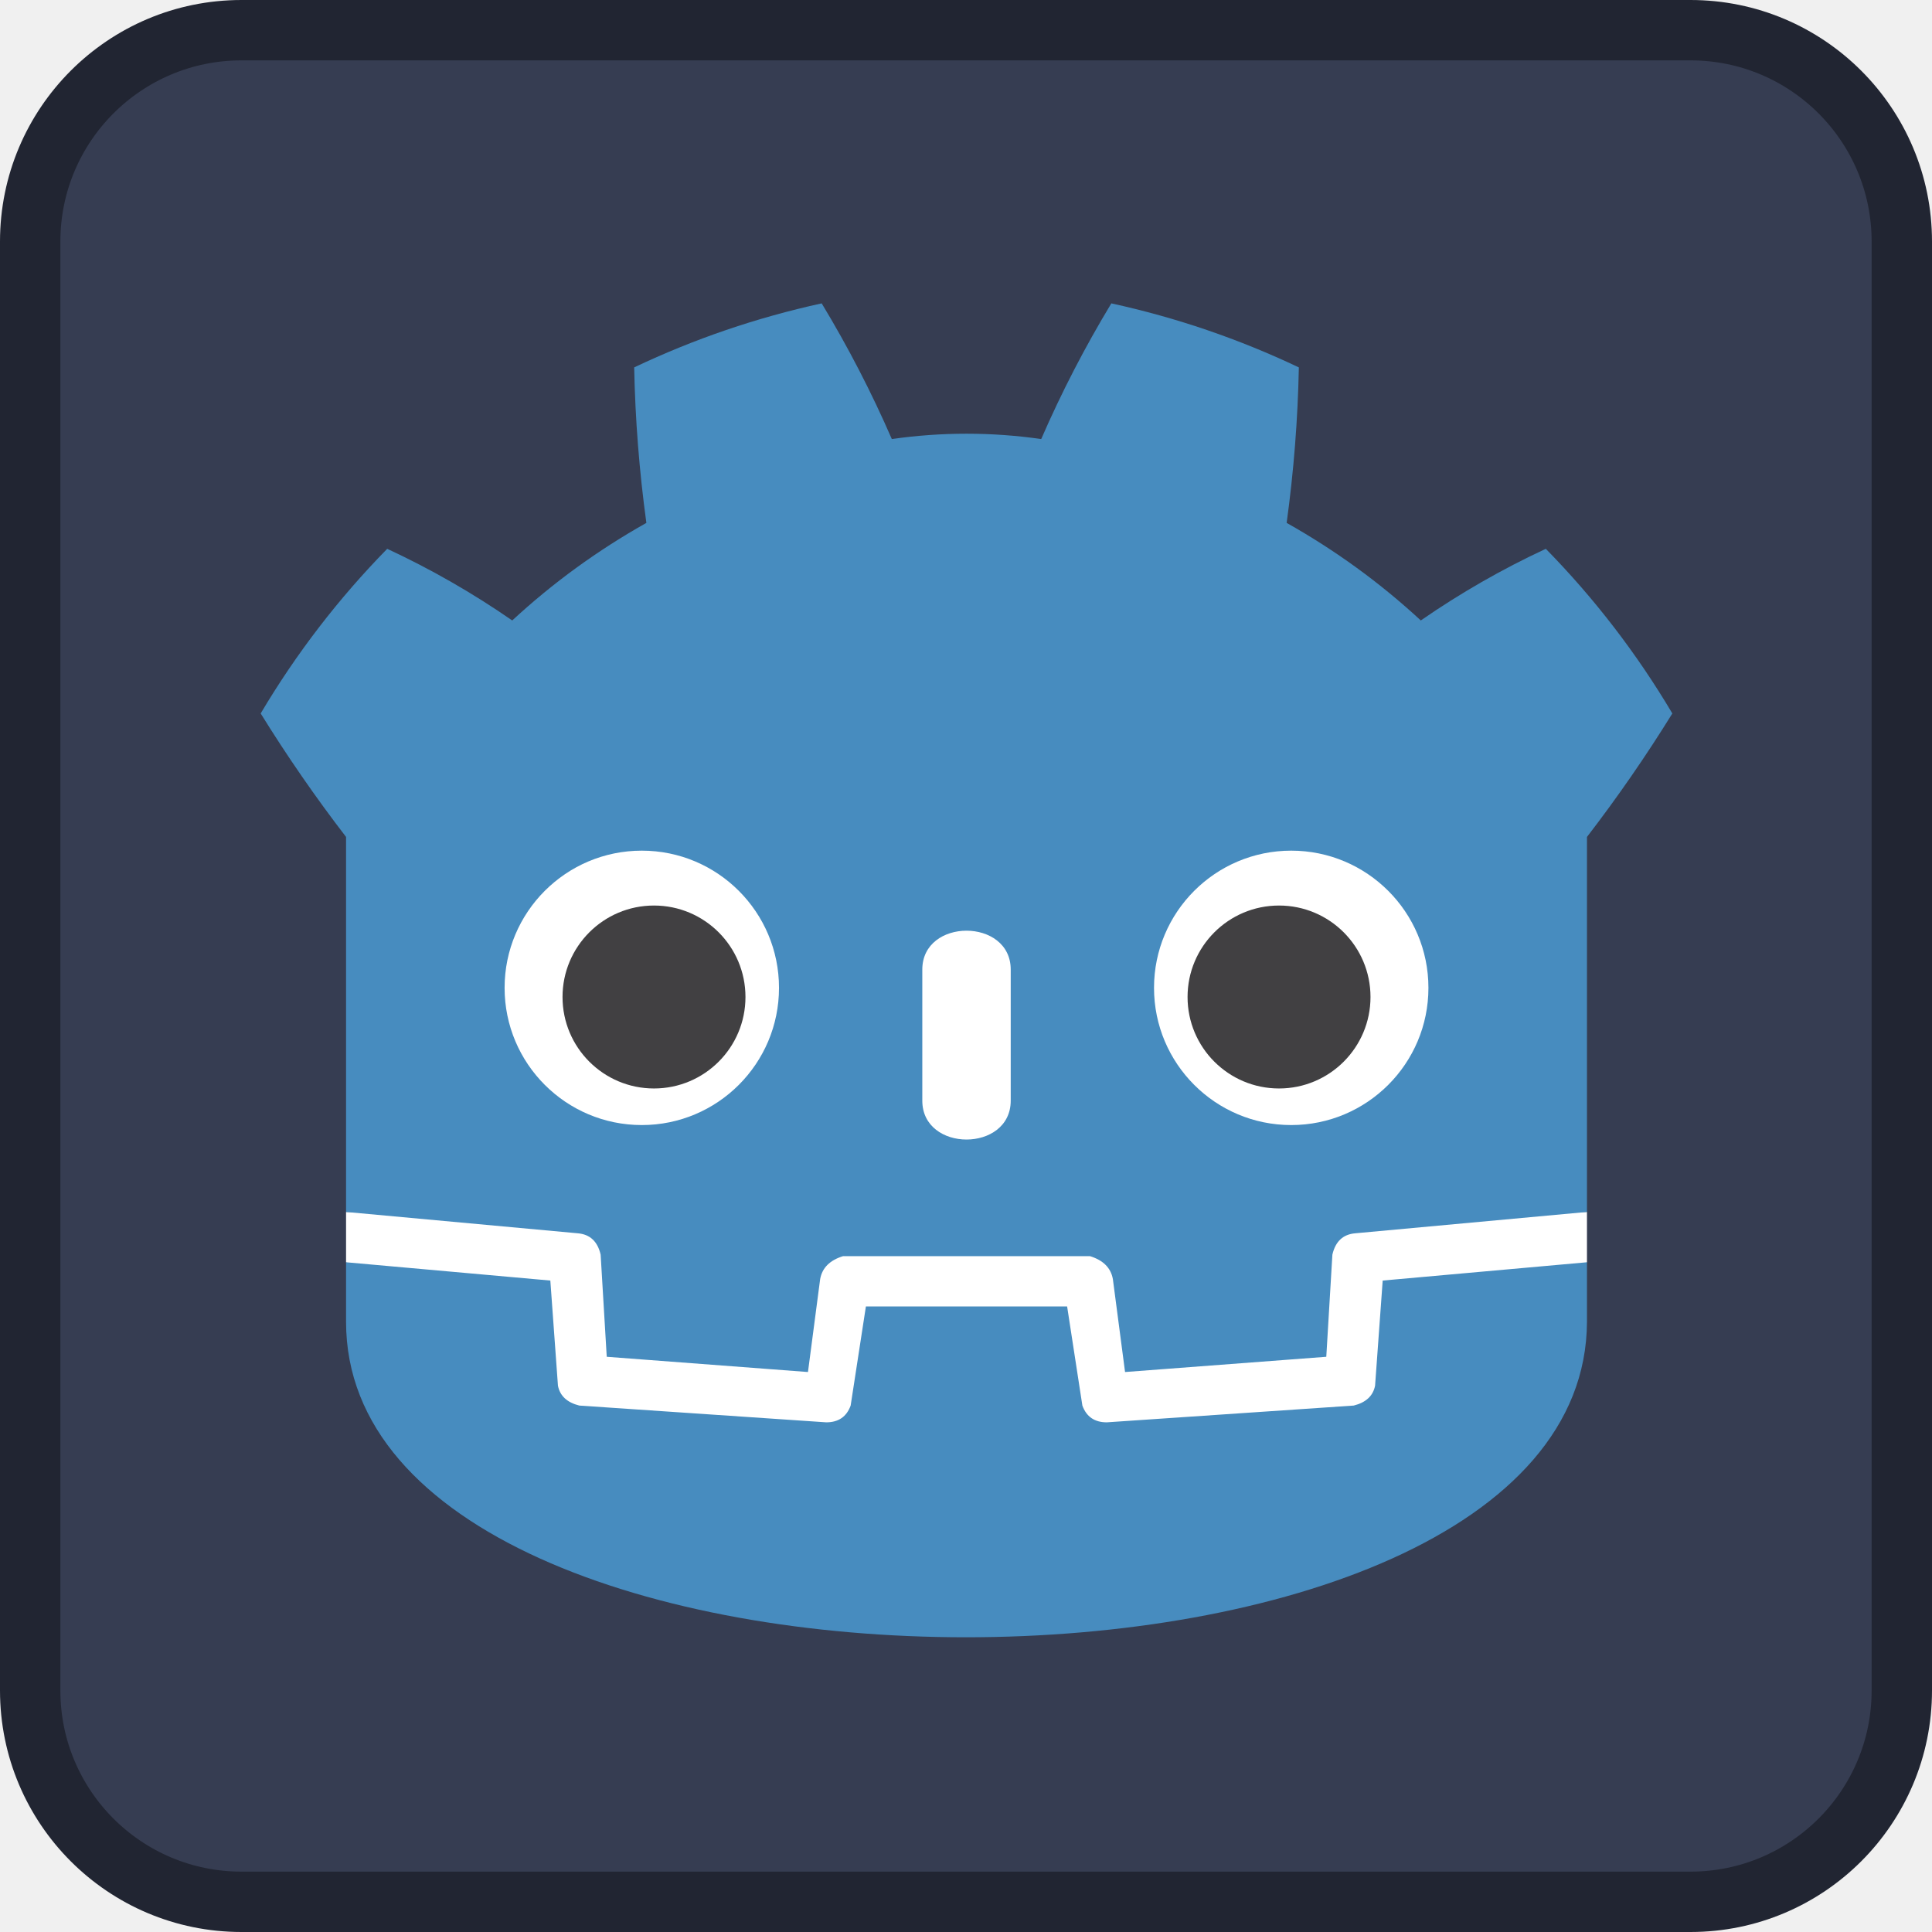
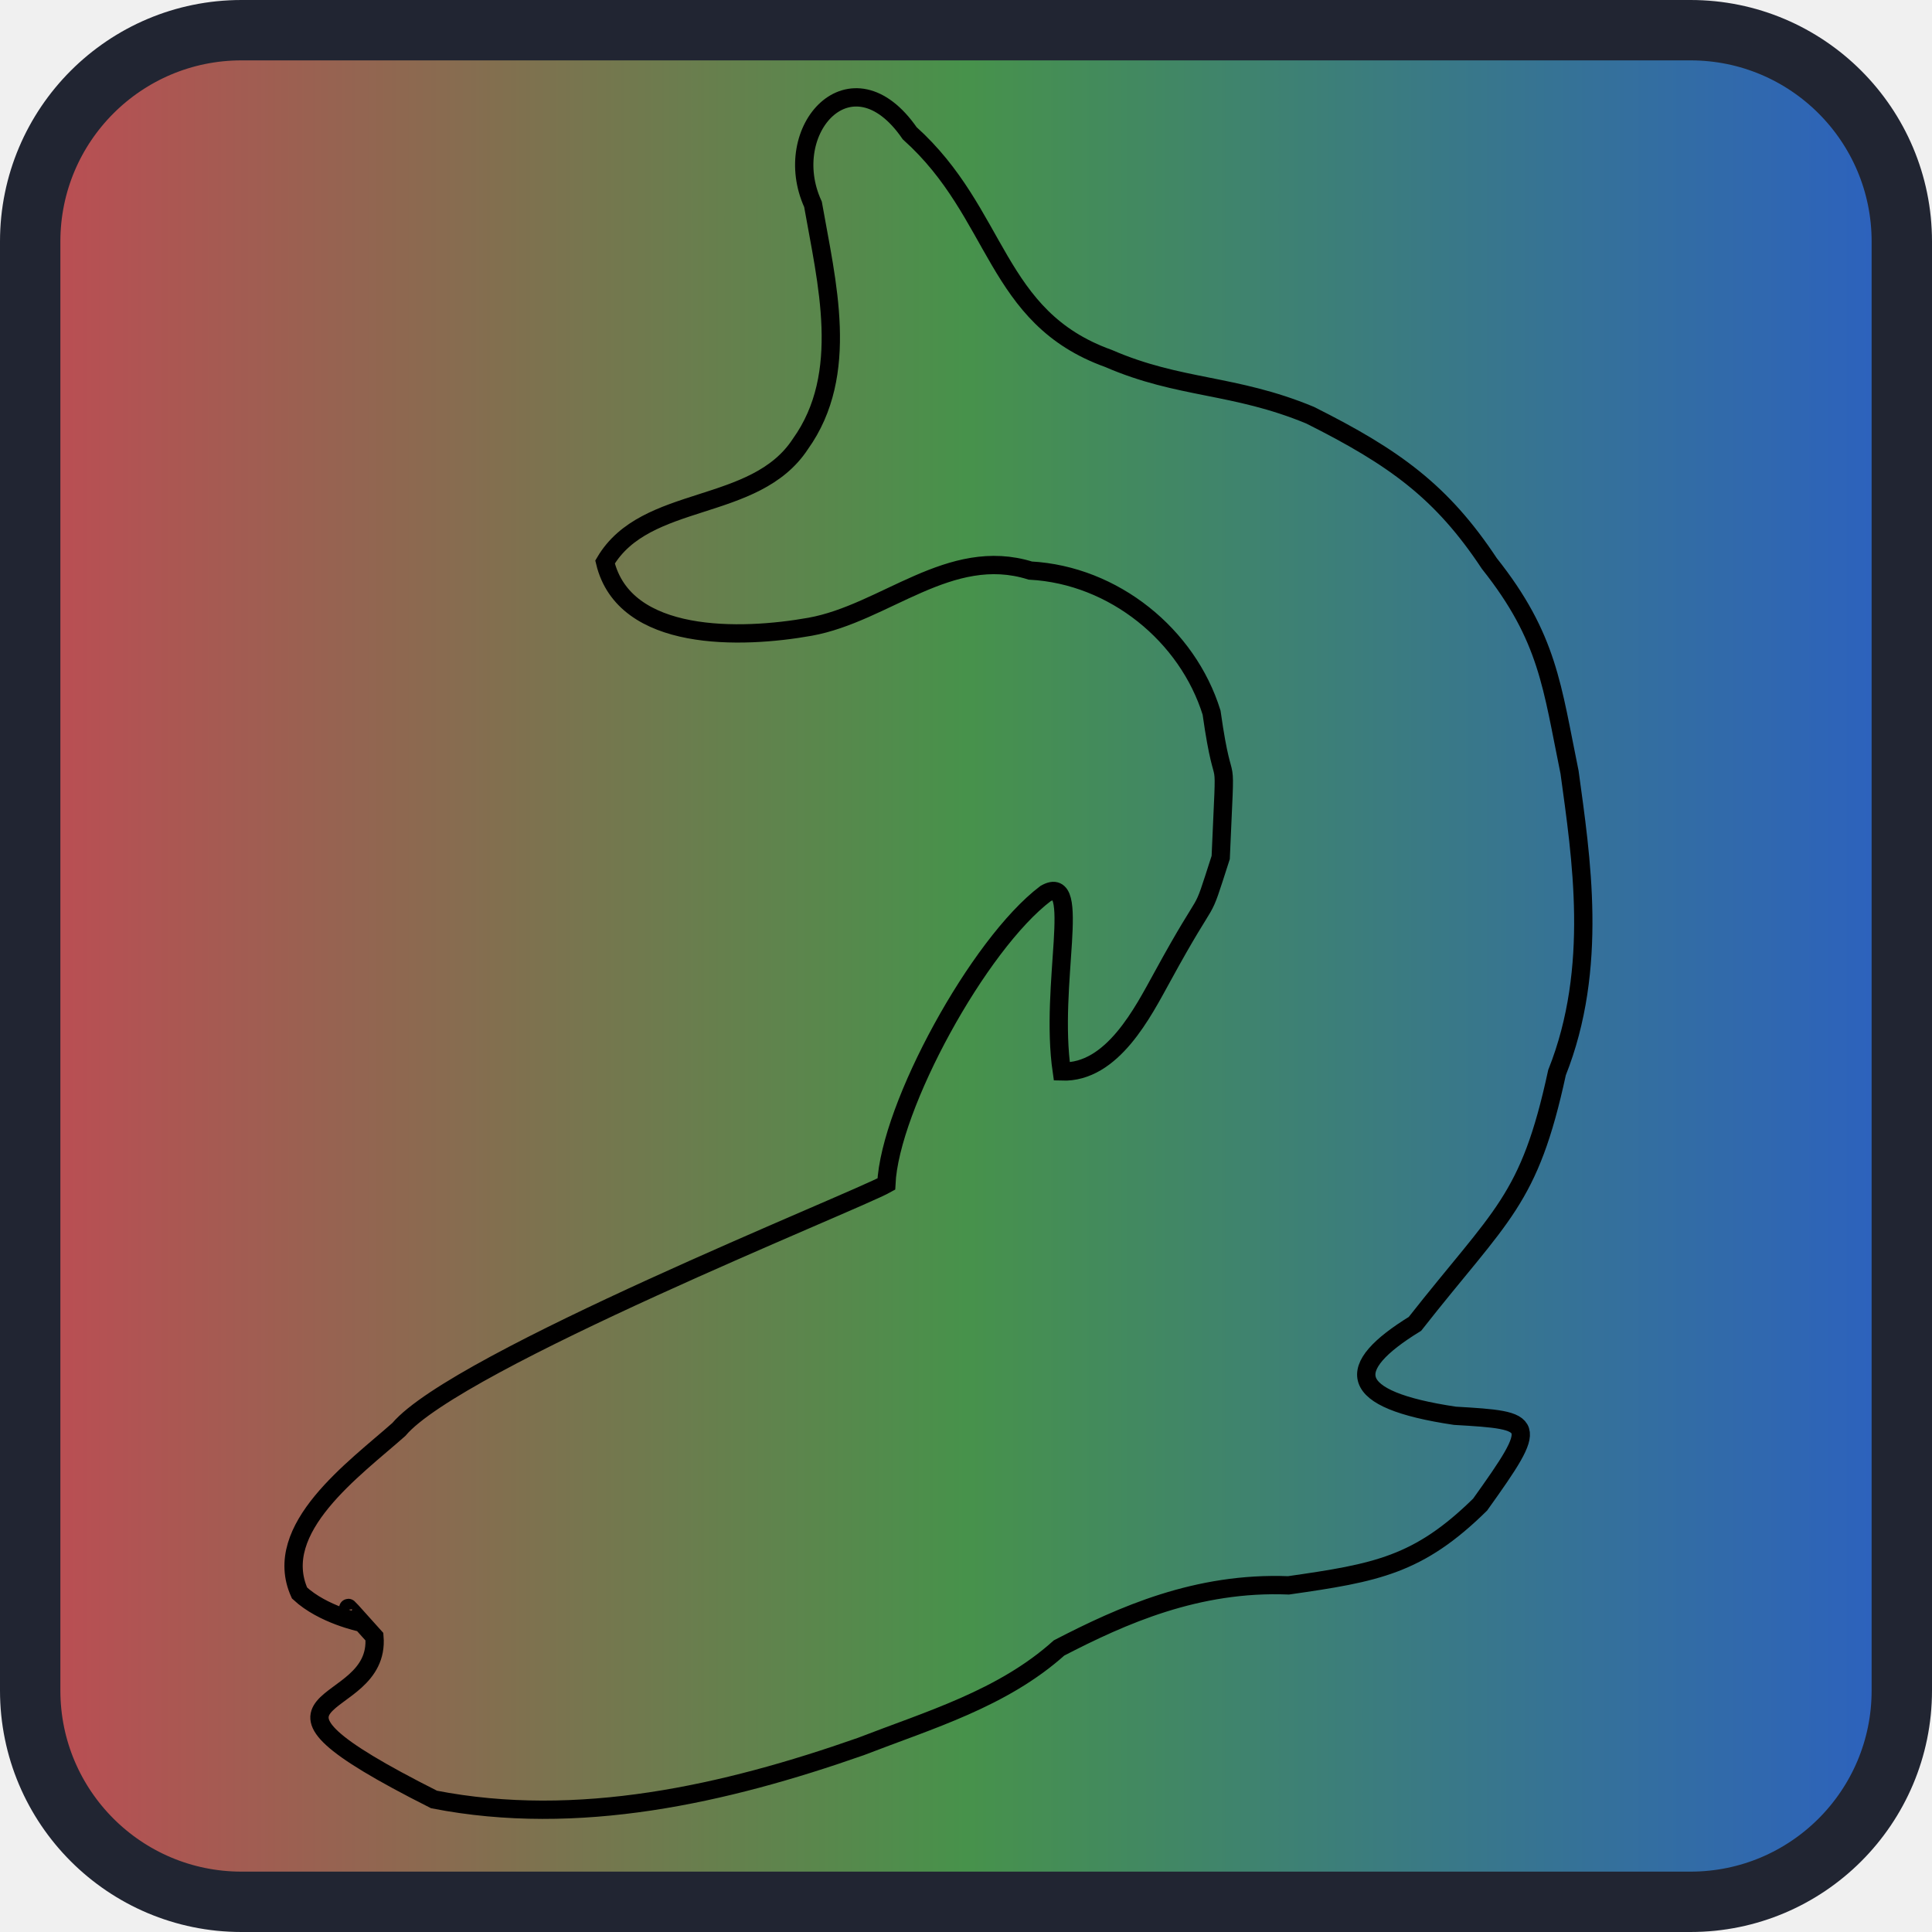
- <svg xmlns="http://www.w3.org/2000/svg" width="128" height="128">
-   <rect width="124" height="124" x="2" y="2" fill="#363d52" stroke="#212532" stroke-width="4" rx="14" />
-   <g fill="#fff" transform="translate(12.322 12.322)scale(.101)">
-     <path d="M105 673v33q407 354 814 0v-33z" />
-     <path fill="#478cbf" d="m105 673 152 14q12 1 15 14l4 67 132 10 8-61q2-11 15-15h162q13 4 15 15l8 61 132-10 4-67q3-13 15-14l152-14V427q30-39 56-81-35-59-83-108-43 20-82 47-40-37-88-64 7-51 8-102-59-28-123-42-26 43-46 89-49-7-98 0-20-46-46-89-64 14-123 42 1 51 8 102-48 27-88 64-39-27-82-47-48 49-83 108 26 42 56 81zm0 33v39c0 276 813 276 814 0v-39l-134 12-5 69q-2 10-14 13l-162 11q-12 0-16-11l-10-65H446l-10 65q-4 11-16 11l-162-11q-12-3-14-13l-5-69z" />
-     <path d="M483 600c0 34 58 34 58 0v-86c0-34-58-34-58 0z" />
-     <circle cx="725" cy="526" r="90" />
-     <circle cx="299" cy="526" r="90" />
-   </g>
-   <g fill="#414042" transform="translate(12.322 12.322)scale(.101)">
-     <circle cx="307" cy="532" r="60" />
-     <circle cx="717" cy="532" r="60" />
-   </g>
+ <svg xmlns="http://www.w3.org/2000/svg" xmlns:xlink="http://www.w3.org/1999/xlink" width="128" height="128" version="1.1" id="svg6">
+   <defs id="defs6">
+     <linearGradient id="linearGradient11">
+       <stop style="stop-color:#c14a54;stop-opacity:1;" offset="0" id="stop12" />
+       <stop style="stop-color:#47924b;stop-opacity:1;" offset="0.5" id="stop14" />
+       <stop style="stop-color:#2b5fc4;stop-opacity:1;" offset="1" id="stop13" />
+     </linearGradient>
+     <pattern xlink:href="#ap108" preserveAspectRatio="xMidYMid" id="pattern6" patternTransform="matrix(0.1455374,0,0,0.1455374,2846.86,1291.976)" x="0" y="0" />
+     <pattern patternUnits="userSpaceOnUse" preserveAspectRatio="xMidYMid" width="377.875" height="195.949" patternTransform="translate(1180.003,543.2618) scale(0.2)" style="fill:#010000" id="ap108">
+       <path id="path19386" style="opacity:1;fill-opacity:1;stroke:none;stroke-width:9.005;stroke-linecap:round;stroke-dasharray:none;stroke-opacity:1;paint-order:markers fill stroke" d="m 0,0 v 2.214 c 4.459,0 7.992,3.532 7.992,7.991 0,2.335 -0.976,4.406 -2.539,5.855 C 3.648,15.955 1.831,15.901 0,15.901 v 8.515 C 36.118,24.419 66.834,47.291 78.527,79.309 54.307,83.503 33.284,97.075 19.31,116.139 13.081,114.807 6.622,114.101 0,114.101 v 8.515 c 36.057,0 66.73,22.754 78.467,54.707 -3.477,0.605 -6.888,1.399 -10.222,2.379 C 57.609,152.387 31.038,132.981 0,132.981 v 8.531 c 27.393,0 50.756,16.96 60.198,40.965 -3.245,1.289 -6.402,2.753 -9.457,4.384 C 42.931,166.435 23.134,151.883 0,151.883 v 8.531 c 20.113,1.2e-4 37.142,12.887 43.306,30.875 -2.202,1.454 -4.316,3.03 -6.383,4.659 H 52.102 c 12.45,-7.227 26.915,-11.379 42.37,-11.379 15.447,0 29.897,4.157 42.342,11.379 h 15.228 c -11.869,-9.369 -26.051,-15.929 -41.56,-18.627 11.749,-31.915 42.41,-54.701 78.455,-54.701 36.039,0 66.695,22.78 78.45,54.685 -15.548,2.688 -29.768,9.254 -41.665,18.643 h 15.234 c 12.445,-7.222 26.895,-11.379 42.342,-11.379 15.458,0 29.923,4.149 42.375,11.379 h 15.168 c -2.038,-1.608 -4.12,-3.162 -6.29,-4.599 6.147,-18.02 23.188,-30.936 43.323,-30.936 v -8.531 c -23.153,1.2e-4 -42.967,14.575 -50.763,35.028 -3.054,-1.636 -6.206,-3.108 -9.451,-4.401 9.433,-24.024 32.808,-40.999 60.214,-40.999 v -8.531 c -31.048,0 -57.627,19.419 -68.255,46.748 -3.332,-0.983 -6.741,-1.782 -10.217,-2.39 11.732,-31.962 42.409,-54.723 78.472,-54.723 v -8.515 c -6.655,0 -13.146,0.715 -19.403,2.06 -13.95,-19.048 -34.939,-32.618 -59.124,-36.835 11.693,-32.02 42.409,-54.906 78.527,-54.911 v -8.515 c -1.83,2.27e-4 -3.649,0.054 -5.452,0.159 -1.563,-1.448 -2.539,-3.52 -2.539,-5.855 0,-4.459 3.532,-7.991 7.991,-7.991 V 0 h -12.926 c -2.232,2.816 -3.58,6.361 -3.58,10.206 0,2.461 0.551,4.807 1.531,6.912 -1.533,0.251 -3.053,0.539 -4.56,0.865 C 356.075,14.905 353.626,11.971 351.009,9.198 351.129,5.943 351.846,2.854 353.014,0 h -8.999 c -0.203,0.669 -0.41,1.337 -0.573,2.021 C 342.618,1.323 341.756,0.67 340.908,0 h -15.168 c 9.094,5.294 17.12,12.219 23.65,20.4 -3.85,1.252 -7.593,2.745 -11.202,4.472 C 324.993,9.862 305.766,0.296 284.318,0 h -2.032 C 260.866,0.294 241.659,9.832 228.46,24.806 224.849,23.086 221.103,21.596 217.252,20.35 223.774,12.19 231.787,5.283 240.863,0 h -15.195 c -6.557,5.185 -12.423,11.208 -17.387,17.944 -6.239,-1.336 -12.709,-2.043 -19.343,-2.043 -6.669,0 -13.173,0.715 -19.442,2.065 C 164.53,11.221 158.66,5.191 152.098,0 h -15.19 c 9.086,5.288 17.106,12.201 23.633,20.373 -3.85,1.249 -7.593,2.748 -11.202,4.472 C 136.144,9.849 116.927,0.296 95.491,0 H 93.453 C 72.02,0.296 52.804,9.847 39.605,24.839 35.994,23.116 32.259,21.621 28.408,20.373 34.934,12.202 42.956,5.288 52.041,0 H 36.862 C 36.045,0.646 35.212,1.272 34.417,1.944 34.258,1.285 34.056,0.644 33.861,0 h -9.005 c 1.156,2.822 1.873,5.872 2.005,9.087 -2.651,2.8 -5.132,5.761 -7.424,8.873 -1.475,-0.317 -2.966,-0.597 -4.467,-0.843 0.981,-2.107 1.537,-4.449 1.537,-6.912 C 16.506,6.361 15.158,2.816 12.926,0 Z m 94.472,8.592 c 18.609,0 35.352,7.853 47.112,20.428 -3.541,2.129 -6.928,4.49 -10.139,7.061 -9.478,-9.472 -22.549,-15.35 -36.972,-15.35 -14.416,0 -27.486,5.869 -36.967,15.333 C 54.293,33.493 50.907,31.137 47.365,29.008 59.129,16.44 75.867,8.592 94.472,8.592 Z m 188.828,0 c 18.626,0 35.383,7.867 47.145,20.461 -3.541,2.132 -6.929,4.492 -10.139,7.066 -9.481,-9.493 -22.564,-15.388 -37.005,-15.388 -14.398,0 -27.45,5.857 -36.928,15.3 -3.215,-2.569 -6.606,-4.928 -10.15,-7.055 11.762,-12.55 28.49,-20.384 47.079,-20.384 z m -94.361,15.823 c 36.121,0 66.843,22.834 78.533,54.878 -3.477,0.598 -6.893,1.384 -10.228,2.357 -10.596,-27.394 -37.21,-46.869 -68.305,-46.869 -31.105,0 -57.727,19.489 -68.316,46.897 -3.334,-0.977 -6.745,-1.767 -10.222,-2.368 11.685,-32.052 42.411,-54.894 78.538,-54.894 z m -94.466,4.929 c 11.894,0 22.655,4.725 30.529,12.398 -2.644,2.551 -5.132,5.263 -7.457,8.113 -5.932,-5.896 -14.082,-9.561 -23.071,-9.561 -8.98,0 -17.126,3.66 -23.06,9.545 -2.325,-2.85 -4.818,-5.555 -7.463,-8.107 7.876,-7.666 18.635,-12.387 30.523,-12.387 z m 188.828,0 c 11.916,0 22.695,4.743 30.573,12.442 -2.643,2.554 -5.134,5.26 -7.457,8.113 -5.935,-5.921 -14.103,-9.605 -23.115,-9.605 -8.957,0 -17.081,3.642 -23.011,9.501 -2.328,-2.848 -4.821,-5.557 -7.468,-8.107 7.872,-7.642 18.613,-12.343 30.479,-12.343 z m -94.361,13.967 c 27.444,0 50.845,17.021 60.253,41.098 -3.248,1.283 -6.404,2.742 -9.462,4.367 -7.779,-20.488 -27.612,-35.094 -50.791,-35.094 -23.195,7.6e-5 -43.04,14.627 -50.807,35.138 -3.057,-1.63 -6.215,-3.092 -9.462,-4.379 9.399,-24.095 32.813,-41.131 60.27,-41.131 z m -94.466,5.601 c 7.122,0 13.487,3.055 17.9,7.92 -2.18,3.253 -4.162,6.651 -5.921,10.178 -2.24,-4.367 -6.776,-7.397 -11.979,-7.397 -5.196,0 -9.737,3.022 -11.985,7.38 -1.757,-3.528 -3.73,-6.926 -5.91,-10.178 4.416,-4.856 10.78,-7.903 17.894,-7.903 z m 188.828,0 c 7.15,0 13.535,3.082 17.949,7.98 -2.183,3.265 -4.162,6.675 -5.921,10.217 -2.221,-4.42 -6.787,-7.496 -12.029,-7.496 -5.156,0 -9.664,2.977 -11.929,7.281 -1.757,-3.512 -3.734,-6.895 -5.91,-10.134 4.414,-4.822 10.753,-7.848 17.839,-7.848 z m -94.361,13.301 c 20.152,1.14e-4 37.205,12.937 43.339,30.98 -3.099,2.038 -6.073,4.254 -8.9,6.637 -3.702,-15.59 -17.744,-27.252 -34.439,-27.252 -16.723,0 -30.787,11.7 -34.461,27.329 -2.828,-2.389 -5.799,-4.615 -8.9,-6.659 6.117,-18.073 23.189,-31.035 43.361,-31.035 z m -94.466,6.02 c 2.731,0 4.852,2.138 4.852,4.869 0,2.605 -1.93,4.652 -4.478,4.836 -0.125,-5.29e-4 -0.249,-0.004 -0.375,-0.004 -0.125,0 -0.249,0.004 -0.375,0.004 -2.549,-0.184 -4.494,-2.231 -4.494,-4.836 0,-2.731 2.138,-4.869 4.869,-4.869 z m 188.828,0 c 2.731,0 4.852,2.138 4.852,4.869 0,2.605 -1.93,4.652 -4.478,4.836 -0.125,-5.29e-4 -0.249,-0.004 -0.375,-0.004 -0.125,0 -0.249,0.004 -0.375,0.004 -2.547,-0.186 -4.494,-2.232 -4.494,-4.836 0,-2.731 2.138,-4.869 4.869,-4.869 z m -94.361,12.882 c 14.553,0 26.33,11.436 26.866,25.853 -2.739,2.883 -5.299,5.94 -7.656,9.154 -1.464,-0.311 -2.945,-0.586 -4.434,-0.826 1.102,-2.208 1.729,-4.689 1.729,-7.309 0,-9.067 -7.439,-16.506 -16.506,-16.506 -9.067,0 -16.506,7.439 -16.506,16.506 0,2.617 0.618,5.102 1.718,7.309 -1.52,0.246 -3.027,0.529 -4.522,0.848 -2.331,-3.181 -4.856,-6.208 -7.562,-9.066 0.48,-14.469 12.282,-25.963 26.871,-25.963 z m -94.466,5.453 c 26.849,0 50.724,12.495 66.201,31.972 -3.854,1.242 -7.599,2.727 -11.213,4.445 -13.407,-15.314 -33.074,-25.01 -54.988,-25.01 -21.916,0 -41.587,9.699 -54.999,25.015 -3.61,-1.718 -7.348,-3.207 -11.197,-4.45 C 43.752,99.064 67.624,86.568 94.472,86.568 Z m 188.828,0 c 26.859,0 50.746,12.504 66.223,31.993 -3.85,1.247 -7.587,2.745 -11.197,4.467 -13.408,-15.339 -33.092,-25.054 -55.026,-25.054 -21.895,0 -41.549,9.68 -54.96,24.971 -3.615,-1.714 -7.36,-3.195 -11.213,-4.434 15.477,-19.46 39.338,-31.944 66.174,-31.944 z m -94.361,13.427 c 4.459,0 7.992,3.533 7.992,7.992 0,2.56 -1.171,4.805 -3.007,6.257 -1.651,-0.088 -3.311,-0.132 -4.984,-0.132 -1.672,0 -3.334,0.05 -4.984,0.138 -1.837,-1.451 -3.007,-3.701 -3.007,-6.262 0,-4.459 3.532,-7.992 7.991,-7.992 z m -94.466,6.598 c 18.67,0 35.462,7.903 47.228,20.549 -3.545,2.123 -6.935,4.479 -10.151,7.044 -9.486,-9.533 -22.601,-15.454 -37.077,-15.454 -14.479,0 -27.597,5.923 -37.088,15.46 -3.214,-2.565 -6.602,-4.921 -10.145,-7.044 11.77,-12.648 28.561,-20.554 47.233,-20.554 z m 188.828,0 c 18.692,0 35.504,7.92 47.272,20.593 -3.543,2.127 -6.932,4.486 -10.145,7.055 -9.491,-9.564 -22.624,-15.509 -37.127,-15.509 -14.448,0 -27.541,5.898 -37.028,15.399 -3.218,-2.563 -6.614,-4.913 -10.161,-7.033 11.768,-12.62 28.541,-20.505 47.189,-20.505 z M 94.472,127.346 c 11.943,0 22.746,4.762 30.628,12.491 -2.649,2.548 -5.144,5.254 -7.474,8.102 -5.938,-5.944 -14.122,-9.644 -23.154,-9.644 -9.034,0 -17.222,3.703 -23.165,9.649 -2.331,-2.847 -4.824,-5.553 -7.474,-8.102 7.886,-7.732 18.693,-12.497 30.639,-12.497 z m 188.828,0 c 11.974,0 22.801,4.787 30.688,12.552 -2.648,2.551 -5.14,5.258 -7.468,8.107 -5.944,-5.983 -14.155,-9.71 -23.22,-9.71 -8.998,0 -17.156,3.673 -23.093,9.578 -2.331,-2.843 -4.83,-5.547 -7.479,-8.091 7.881,-7.696 18.658,-12.436 30.573,-12.436 z M 94.472,146.915 c 7.16,0 13.556,3.086 17.971,7.997 -2.19,3.258 -4.182,6.66 -5.948,10.195 -2.223,-4.416 -6.784,-7.49 -12.023,-7.49 -5.24,0 -9.812,3.073 -12.04,7.49 -1.767,-3.532 -3.758,-6.933 -5.948,-10.189 4.419,-4.915 10.825,-8.003 17.988,-8.003 z m 188.828,0 c 7.199,0 13.626,3.122 18.043,8.08 -2.195,3.27 -4.191,6.685 -5.959,10.233 -2.199,-4.481 -6.797,-7.611 -12.084,-7.611 -5.192,0 -9.73,3.017 -11.979,7.369 -1.765,-3.518 -3.747,-6.908 -5.932,-10.151 4.417,-4.866 10.789,-7.92 17.911,-7.92 z m -188.828,19.321 c 2.731,0 4.852,2.138 4.852,4.869 0,2.605 -1.93,4.652 -4.478,4.836 -0.125,-5.3e-4 -0.249,-0.004 -0.375,-0.004 -0.125,0 -0.249,0.004 -0.375,0.004 -2.549,-0.184 -4.494,-2.231 -4.494,-4.836 0,-2.731 2.138,-4.869 4.869,-4.869 z m 188.828,0 c 2.731,0 4.852,2.138 4.852,4.869 0,2.605 -1.93,4.652 -4.478,4.836 -0.125,-5.3e-4 -0.249,-0.004 -0.375,-0.004 -0.125,0 -0.249,0.004 -0.375,0.004 -2.547,-0.186 -4.494,-2.232 -4.494,-4.836 0,-2.731 2.138,-4.869 4.869,-4.869 z M 0,170.779 v 8.537 c 11.258,0 20.829,6.86 24.845,16.633 h 8.999 C 29.431,181.419 15.94,170.779 0,170.779 Z m 377.875,0 c -15.94,0 -29.436,10.64 -33.85,25.17 h 9.005 c 4.016,-9.775 13.586,-16.633 24.845,-16.633 z M 0,189.681 v 6.268 H 12.904 C 9.872,192.141 5.208,189.681 0,189.681 Z m 377.875,0 c -5.208,0 -9.872,2.46 -12.904,6.268 h 12.904 z" />
+     </pattern>
+     <linearGradient xlink:href="#linearGradient11" id="linearGradient13" x1="0" y1="64" x2="128" y2="64" gradientUnits="userSpaceOnUse" />
+   </defs>
+   <rect width="124" height="124" x="2" y="2" fill="#363d52" stroke="#212532" stroke-width="4" rx="14" id="rect1" style="fill:url(#linearGradient13)" />
+   <path style="fill:url(#pattern6);stroke:#010000;stroke-width:1.213;stroke-dasharray:none;stroke-opacity:1" d="m 23.113,107.187 c 0.999,0.4 -1.598,-2.412 1.694,1.25 0.451,5.392 -10.705,3.396 3.948,10.783 9.528,1.86 19.28,-0.353 28.275,-3.508 4.529,-1.755 9.388,-3.169 13.135,-6.531 4.178,-2.162 9.148,-4.387 15.202,-4.147 5.824,-0.834 8.611,-1.336 12.694,-5.35 3.936,-5.503 3.715,-5.57 -1.671,-5.885 -7.232,-1.076 -7.381,-3.178 -2.645,-6.09 5.742,-7.309 7.566,-8.106 9.411,-16.647 2.769,-6.956 1.59,-14.311 0.831,-19.898 -1.165,-5.666 -1.408,-8.914 -5.315,-13.831 C 95.527,32.579 92.394,30.313 86.794,27.506 81.747,25.414 78.163,25.799 73.434,23.746 65.849,21.023 66.212,14.165 60.269,8.827 56.414,3.249 51.602,8.596 53.863,13.538 c 0.9,5.139 2.494,11.227 -0.833,15.875 -3.007,4.601 -10.253,3.252 -12.944,7.821 1.277,5.346 9.05,5.1 13.577,4.291 4.972,-0.894 9.259,-5.391 14.598,-3.723 5.549,0.302 10.421,4.297 12.009,9.41 0.899,6.347 0.97,1.134 0.605,9.598 -1.482,4.596 -0.439,1.626 -3.887,7.945 -1.241,2.243 -3.279,6.35 -6.64,6.233 -0.845,-5.766 1.385,-13.186 -1.078,-11.787 -4.432,3.354 -10.316,14.103 -10.548,19.246 -2.088,1.174 -28.432,11.679 -32.298,16.259 -2.915,2.587 -8.505,6.571 -6.579,10.835 1.55,1.442 4.061,1.96 4.061,1.96 z" id="path5" />
</svg>
